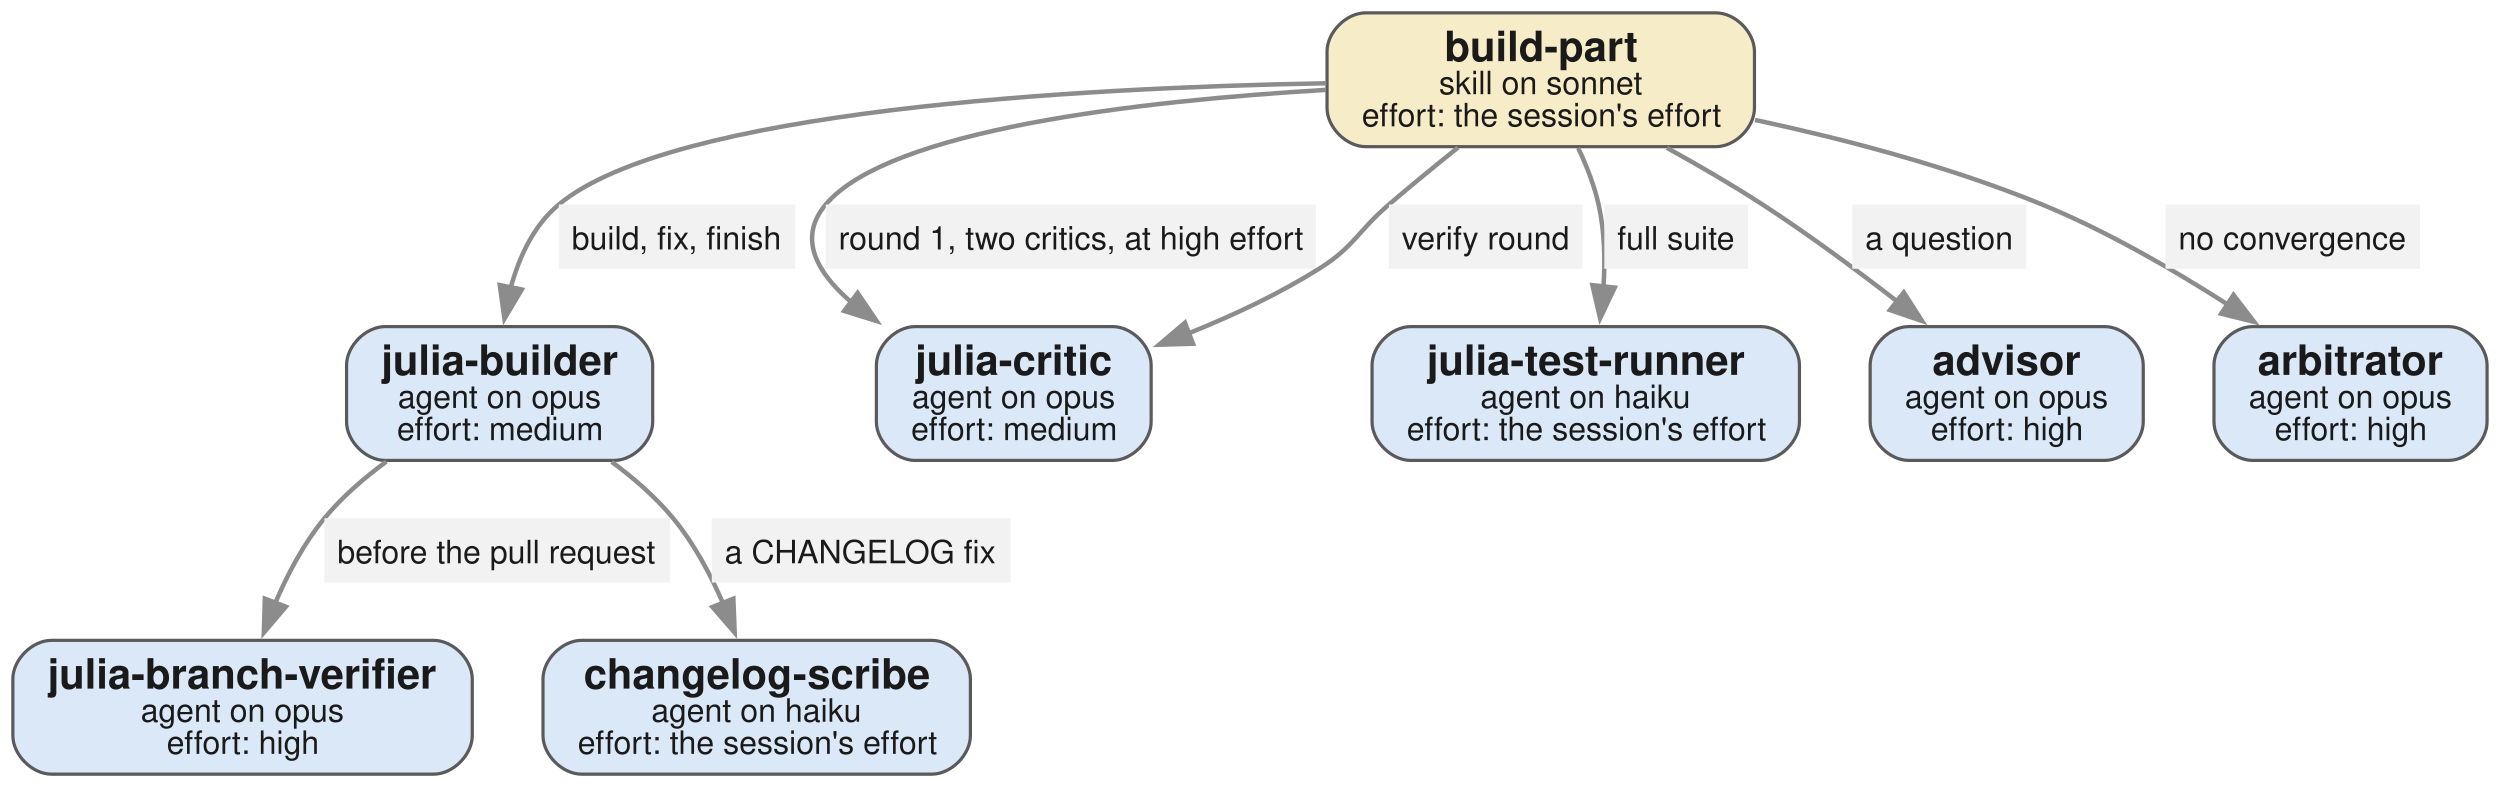
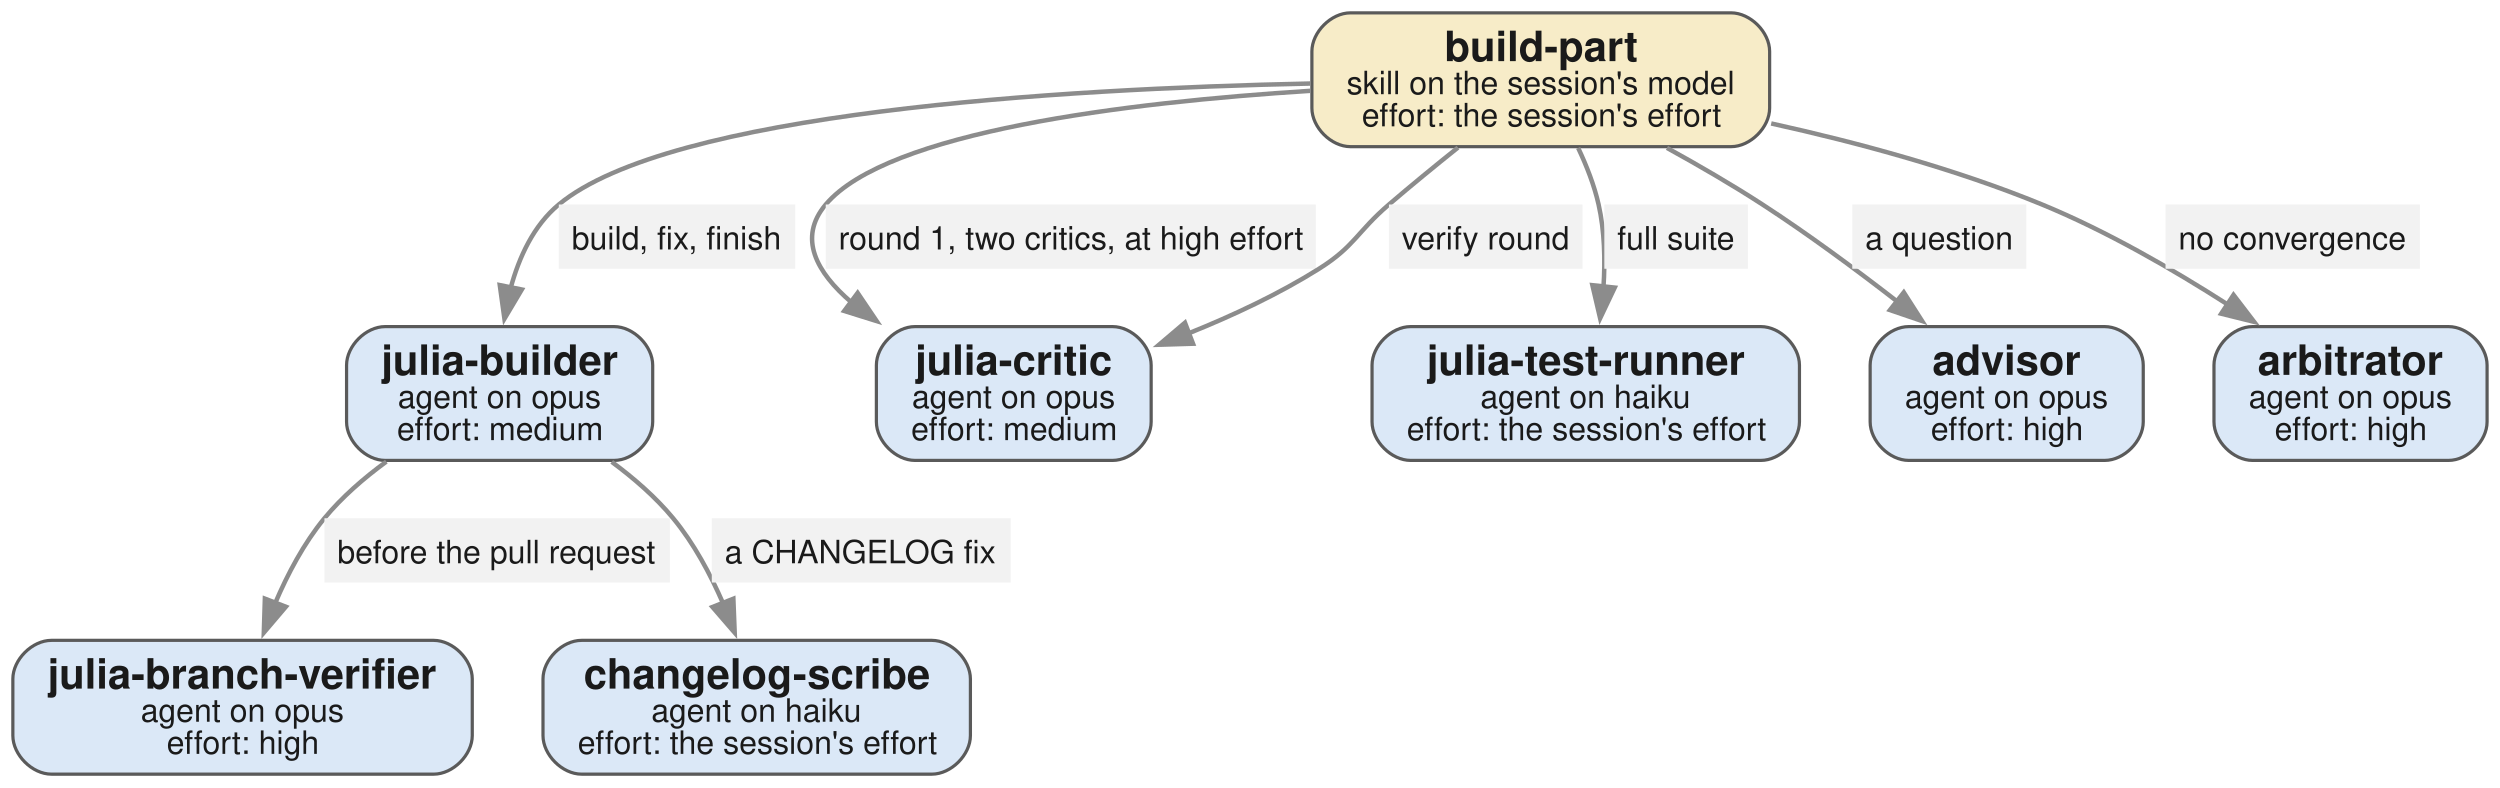
<svg xmlns="http://www.w3.org/2000/svg" width="778pt" height="245pt" viewBox="0.00 0.00 778.00 245.00">
  <g id="graph0" class="graph" transform="scale(1 1) rotate(0) translate(4 240.92)">
    <g id="node1" class="node">
-       <path fill="#f7ecc8" stroke="#5a5a5a" d="M529.99,-236.92C529.99,-236.92 420.98,-236.92 420.98,-236.92 414.98,-236.92 408.98,-230.92 408.98,-224.92 408.98,-224.92 408.98,-207.28 408.98,-207.28 408.98,-201.28 414.98,-195.28 420.98,-195.28 420.98,-195.28 529.99,-195.28 529.99,-195.28 535.99,-195.28 541.99,-201.28 541.99,-207.28 541.99,-207.28 541.99,-224.92 541.99,-224.92 541.99,-230.92 535.99,-236.92 529.99,-236.92" />
+       <path fill="#f7ecc8" stroke="#5a5a5a" d="M534.71,-236.92C534.71,-236.92 416.26,-236.92 416.26,-236.92 410.26,-236.92 404.26,-230.92 404.26,-224.92 404.26,-224.92 404.26,-207.28 404.26,-207.28 404.26,-201.28 410.26,-195.28 416.26,-195.28 416.26,-195.28 534.71,-195.28 534.71,-195.28 540.71,-195.28 546.71,-201.28 546.71,-207.28 546.71,-207.28 546.71,-224.92 546.71,-224.92 546.71,-230.92 540.71,-236.92 534.71,-236.92" />
      <text xml:space="preserve" text-anchor="start" x="445.52" y="-221.9" font-family="Helvetica,sans-Serif" font-weight="bold" font-size="13.00" fill="#1a1a1a">build-part</text>
-       <text xml:space="preserve" text-anchor="start" x="443.8" y="-211.6" font-family="Helvetica,sans-Serif" font-size="10.00" fill="#1a1a1a">skill on sonnet</text>
+       <text xml:space="preserve" text-anchor="start" x="415.06" y="-211.6" font-family="Helvetica,sans-Serif" font-size="10.00" fill="#1a1a1a">skill on the session's model</text>
      <text xml:space="preserve" text-anchor="start" x="419.78" y="-201.6" font-family="Helvetica,sans-Serif" font-size="10.00" fill="#1a1a1a">effort: the session's effort</text>
    </g>
    <g id="node2" class="node">
      <path fill="#dbe8f7" stroke="#5a5a5a" d="M187.12,-139.28C187.12,-139.28 115.85,-139.28 115.85,-139.28 109.85,-139.28 103.85,-133.28 103.85,-127.28 103.85,-127.28 103.85,-109.64 103.85,-109.64 103.85,-103.64 109.85,-97.64 115.85,-97.64 115.85,-97.64 187.12,-97.64 187.12,-97.64 193.12,-97.64 199.12,-103.64 199.12,-109.64 199.12,-109.64 199.12,-127.28 199.12,-127.28 199.12,-133.28 193.12,-139.28 187.12,-139.28" />
      <text xml:space="preserve" text-anchor="start" x="114.65" y="-124.26" font-family="Helvetica,sans-Serif" font-weight="bold" font-size="13.00" fill="#1a1a1a">julia-builder</text>
      <text xml:space="preserve" text-anchor="start" x="119.79" y="-113.96" font-family="Helvetica,sans-Serif" font-size="10.00" fill="#1a1a1a">agent on opus</text>
      <text xml:space="preserve" text-anchor="start" x="119.53" y="-103.96" font-family="Helvetica,sans-Serif" font-size="10.00" fill="#1a1a1a">effort: medium</text>
    </g>
    <g id="edge1" class="edge">
-       <path fill="none" stroke="#8c8c8c" stroke-width="1.4" d="M408.76,-215.02C329.96,-213.56 205.12,-206.52 169.9,-177.28 162.06,-170.77 157.52,-160.93 154.9,-151.21" />
+       <path fill="none" stroke="#8c8c8c" stroke-width="1.4" d="M403.88,-214.93C324.9,-213.26 204.4,-205.92 169.9,-177.28 162.06,-170.77 157.52,-160.93 154.9,-151.21" />
      <polygon fill="#8c8c8c" stroke="#8c8c8c" stroke-width="1.4" points="158.39,-150.82 152.98,-141.71 151.53,-152.2 158.39,-150.82" />
      <polygon fill="#f2f2f2" stroke="none" points="169.9,-157.28 169.9,-177.28 243.48,-177.28 243.48,-157.28 169.9,-157.28" />
      <text xml:space="preserve" text-anchor="start" x="173.9" y="-163.28" font-family="Helvetica,sans-Serif" font-size="10.00" fill="#1a1a1a">build, fix, finish</text>
    </g>
    <g id="node3" class="node">
      <path fill="#dbe8f7" stroke="#5a5a5a" d="M342.24,-139.28C342.24,-139.28 280.73,-139.28 280.73,-139.28 274.73,-139.28 268.73,-133.28 268.73,-127.28 268.73,-127.28 268.73,-109.64 268.73,-109.64 268.73,-103.64 274.73,-97.64 280.73,-97.64 280.73,-97.64 342.24,-97.64 342.24,-97.64 348.24,-97.64 354.24,-103.64 354.24,-109.64 354.24,-109.64 354.24,-127.28 354.24,-127.28 354.24,-133.28 348.24,-139.28 342.24,-139.28" />
      <text xml:space="preserve" text-anchor="start" x="280.78" y="-124.26" font-family="Helvetica,sans-Serif" font-weight="bold" font-size="13.00" fill="#1a1a1a">julia-critic</text>
      <text xml:space="preserve" text-anchor="start" x="279.79" y="-113.96" font-family="Helvetica,sans-Serif" font-size="10.00" fill="#1a1a1a">agent on opus</text>
      <text xml:space="preserve" text-anchor="start" x="279.53" y="-103.96" font-family="Helvetica,sans-Serif" font-size="10.00" fill="#1a1a1a">effort: medium</text>
    </g>
    <g id="edge2" class="edge">
-       <path fill="none" stroke="#8c8c8c" stroke-width="1.4" d="M408.62,-212.95C350.5,-209.51 272.63,-200.56 252.97,-177.28 244.18,-166.86 250.08,-156.17 260.94,-146.86" />
+       <path fill="none" stroke="#8c8c8c" stroke-width="1.4" d="M403.81,-212.66C346.29,-209.01 272.09,-199.92 252.97,-177.28 244.18,-166.86 250.08,-156.17 260.94,-146.86" />
      <polygon fill="#8c8c8c" stroke="#8c8c8c" stroke-width="1.4" points="262.9,-149.77 268.83,-140.99 258.72,-144.15 262.9,-149.77" />
      <polygon fill="#f2f2f2" stroke="none" points="252.97,-157.28 252.97,-177.28 405.48,-177.28 405.48,-157.28 252.97,-157.28" />
      <text xml:space="preserve" text-anchor="start" x="256.97" y="-163.28" font-family="Helvetica,sans-Serif" font-size="10.00" fill="#1a1a1a">round 1, two critics, at high effort</text>
    </g>
    <g id="edge3" class="edge">
      <path fill="none" stroke="#8c8c8c" stroke-width="1.4" d="M449.72,-195C442.68,-189.36 435.09,-183.16 428.24,-177.28 418.27,-168.73 417.6,-164.27 406.48,-157.28 394.04,-149.46 379.7,-142.74 366,-137.23" />
      <polygon fill="#8c8c8c" stroke="#8c8c8c" stroke-width="1.4" points="367.27,-133.96 356.68,-133.64 364.76,-140.5 367.27,-133.96" />
      <polygon fill="#f2f2f2" stroke="none" points="428.24,-157.28 428.24,-177.28 488.48,-177.28 488.48,-157.28 428.24,-157.28" />
      <text xml:space="preserve" text-anchor="start" x="432.24" y="-163.28" font-family="Helvetica,sans-Serif" font-size="10.00" fill="#1a1a1a">verify round</text>
    </g>
    <g id="node4" class="node">
      <path fill="#dbe8f7" stroke="#5a5a5a" d="M543.99,-139.28C543.99,-139.28 434.98,-139.28 434.98,-139.28 428.98,-139.28 422.98,-133.28 422.98,-127.28 422.98,-127.28 422.98,-109.64 422.98,-109.64 422.98,-103.64 428.98,-97.64 434.98,-97.64 434.98,-97.64 543.99,-97.64 543.99,-97.64 549.99,-97.64 555.99,-103.64 555.99,-109.64 555.99,-109.64 555.99,-127.28 555.99,-127.28 555.99,-133.28 549.99,-139.28 543.99,-139.28" />
      <text xml:space="preserve" text-anchor="start" x="440.01" y="-124.26" font-family="Helvetica,sans-Serif" font-weight="bold" font-size="13.00" fill="#1a1a1a">julia-test-runner</text>
      <text xml:space="preserve" text-anchor="start" x="456.68" y="-113.96" font-family="Helvetica,sans-Serif" font-size="10.00" fill="#1a1a1a">agent on haiku</text>
      <text xml:space="preserve" text-anchor="start" x="433.78" y="-103.96" font-family="Helvetica,sans-Serif" font-size="10.00" fill="#1a1a1a">effort: the session's effort</text>
    </g>
    <g id="edge4" class="edge">
      <path fill="none" stroke="#8c8c8c" stroke-width="1.4" d="M487.12,-194.89C489.74,-189.36 492.14,-183.24 493.48,-177.28 495.35,-169.04 495.55,-159.98 495,-151.53" />
      <polygon fill="#8c8c8c" stroke="#8c8c8c" stroke-width="1.4" points="498.5,-151.42 493.96,-141.86 491.55,-152.17 498.5,-151.42" />
      <polygon fill="#f2f2f2" stroke="none" points="495.27,-157.28 495.27,-177.28 539.95,-177.28 539.95,-157.28 495.27,-157.28" />
      <text xml:space="preserve" text-anchor="start" x="499.27" y="-163.28" font-family="Helvetica,sans-Serif" font-size="10.00" fill="#1a1a1a">full suite</text>
    </g>
    <g id="node5" class="node">
      <path fill="#dbe8f7" stroke="#5a5a5a" d="M650.98,-139.28C650.98,-139.28 589.99,-139.28 589.99,-139.28 583.99,-139.28 577.99,-133.28 577.99,-127.28 577.99,-127.28 577.99,-109.64 577.99,-109.64 577.99,-103.64 583.99,-97.64 589.99,-97.64 589.99,-97.64 650.98,-97.64 650.98,-97.64 656.98,-97.64 662.98,-103.64 662.98,-109.64 662.98,-109.64 662.98,-127.28 662.98,-127.28 662.98,-133.28 656.98,-139.28 650.98,-139.28" />
      <text xml:space="preserve" text-anchor="start" x="597.36" y="-124.26" font-family="Helvetica,sans-Serif" font-weight="bold" font-size="13.00" fill="#1a1a1a">advisor</text>
      <text xml:space="preserve" text-anchor="start" x="588.79" y="-113.96" font-family="Helvetica,sans-Serif" font-size="10.00" fill="#1a1a1a">agent on opus</text>
      <text xml:space="preserve" text-anchor="start" x="596.86" y="-103.96" font-family="Helvetica,sans-Serif" font-size="10.00" fill="#1a1a1a">effort: high</text>
    </g>
    <g id="edge5" class="edge">
      <path fill="none" stroke="#8c8c8c" stroke-width="1.4" d="M514.76,-194.89C524.63,-189.45 535.09,-183.38 544.48,-177.28 558.67,-168.07 573.61,-157.02 586.46,-147.06" />
      <polygon fill="#8c8c8c" stroke="#8c8c8c" stroke-width="1.4" points="588.46,-149.94 594.17,-141.01 584.14,-144.43 588.46,-149.94" />
      <polygon fill="#f2f2f2" stroke="none" points="572.43,-157.28 572.43,-177.28 626.58,-177.28 626.58,-157.28 572.43,-157.28" />
      <text xml:space="preserve" text-anchor="start" x="576.43" y="-163.28" font-family="Helvetica,sans-Serif" font-size="10.00" fill="#1a1a1a">a question</text>
    </g>
    <g id="node6" class="node">
      <path fill="#dbe8f7" stroke="#5a5a5a" d="M757.98,-139.28C757.98,-139.28 696.99,-139.28 696.99,-139.28 690.99,-139.28 684.99,-133.28 684.99,-127.28 684.99,-127.28 684.99,-109.64 684.99,-109.64 684.99,-103.64 690.99,-97.64 696.99,-97.64 696.99,-97.64 757.98,-97.64 757.98,-97.64 763.98,-97.64 769.98,-103.64 769.98,-109.64 769.98,-109.64 769.98,-127.28 769.98,-127.28 769.98,-133.28 763.98,-139.28 757.98,-139.28" />
      <text xml:space="preserve" text-anchor="start" x="698.59" y="-124.26" font-family="Helvetica,sans-Serif" font-weight="bold" font-size="13.00" fill="#1a1a1a">arbitrator</text>
      <text xml:space="preserve" text-anchor="start" x="695.79" y="-113.96" font-family="Helvetica,sans-Serif" font-size="10.00" fill="#1a1a1a">agent on opus</text>
      <text xml:space="preserve" text-anchor="start" x="703.86" y="-103.96" font-family="Helvetica,sans-Serif" font-size="10.00" fill="#1a1a1a">effort: high</text>
    </g>
    <g id="edge6" class="edge">
-       <path fill="none" stroke="#8c8c8c" stroke-width="1.4" d="M542.16,-203.6C570.34,-197.56 603.13,-188.93 631.48,-177.28 651.45,-169.07 672.15,-157.12 689.19,-146.2" />
+       <path fill="none" stroke="#8c8c8c" stroke-width="1.4" d="M547.2,-202.5C574.2,-196.53 604.81,-188.25 631.48,-177.28 651.45,-169.07 672.15,-157.12 689.19,-146.2" />
      <polygon fill="#8c8c8c" stroke="#8c8c8c" stroke-width="1.4" points="691.07,-149.16 697.51,-140.75 687.23,-143.3 691.07,-149.16" />
      <polygon fill="#f2f2f2" stroke="none" points="669.91,-157.28 669.91,-177.28 749.07,-177.28 749.07,-157.28 669.91,-157.28" />
      <text xml:space="preserve" text-anchor="start" x="673.91" y="-163.28" font-family="Helvetica,sans-Serif" font-size="10.00" fill="#1a1a1a">no convergence</text>
    </g>
    <g id="node7" class="node">
      <path fill="#dbe8f7" stroke="#5a5a5a" d="M130.97,-41.64C130.97,-41.64 12,-41.64 12,-41.64 6,-41.64 0,-35.64 0,-29.64 0,-29.64 0,-12 0,-12 0,-6 6,0 12,0 12,0 130.97,0 130.97,0 136.97,0 142.97,-6 142.97,-12 142.97,-12 142.97,-29.64 142.97,-29.64 142.97,-35.64 136.97,-41.64 130.97,-41.64" />
      <text xml:space="preserve" text-anchor="start" x="10.8" y="-26.62" font-family="Helvetica,sans-Serif" font-weight="bold" font-size="13.00" fill="#1a1a1a">julia-branch-verifier</text>
      <text xml:space="preserve" text-anchor="start" x="39.79" y="-16.32" font-family="Helvetica,sans-Serif" font-size="10.00" fill="#1a1a1a">agent on opus</text>
      <text xml:space="preserve" text-anchor="start" x="47.86" y="-6.32" font-family="Helvetica,sans-Serif" font-size="10.00" fill="#1a1a1a">effort: high</text>
    </g>
    <g id="edge7" class="edge">
      <path fill="none" stroke="#8c8c8c" stroke-width="1.4" d="M116.23,-97.26C109.24,-92.15 102.4,-86.22 96.97,-79.64 90.59,-71.9 85.52,-62.32 81.63,-53.2" />
      <polygon fill="#8c8c8c" stroke="#8c8c8c" stroke-width="1.4" points="84.96,-52.1 78.1,-44.03 78.43,-54.62 84.96,-52.1" />
      <polygon fill="#f2f2f2" stroke="none" points="96.97,-59.64 96.97,-79.64 204.48,-79.64 204.48,-59.64 96.97,-59.64" />
      <text xml:space="preserve" text-anchor="start" x="100.97" y="-65.64" font-family="Helvetica,sans-Serif" font-size="10.00" fill="#1a1a1a">before the pull request</text>
    </g>
    <g id="node8" class="node">
      <path fill="#dbe8f7" stroke="#5a5a5a" d="M285.99,-41.64C285.99,-41.64 176.98,-41.64 176.98,-41.64 170.98,-41.64 164.98,-35.64 164.98,-29.64 164.98,-29.64 164.98,-12 164.98,-12 164.98,-6 170.98,0 176.98,0 176.98,0 285.99,0 285.99,0 291.99,0 297.99,-6 297.99,-12 297.99,-12 297.99,-29.64 297.99,-29.64 297.99,-35.64 291.99,-41.64 285.99,-41.64" />
      <text xml:space="preserve" text-anchor="start" x="177.66" y="-26.62" font-family="Helvetica,sans-Serif" font-weight="bold" font-size="13.00" fill="#1a1a1a">changelog-scribe</text>
      <text xml:space="preserve" text-anchor="start" x="198.68" y="-16.32" font-family="Helvetica,sans-Serif" font-size="10.00" fill="#1a1a1a">agent on haiku</text>
      <text xml:space="preserve" text-anchor="start" x="175.78" y="-6.32" font-family="Helvetica,sans-Serif" font-size="10.00" fill="#1a1a1a">effort: the session's effort</text>
    </g>
    <g id="edge8" class="edge">
      <path fill="none" stroke="#8c8c8c" stroke-width="1.4" d="M186.37,-97.19C193.29,-92.08 200.08,-86.17 205.48,-79.64 211.9,-71.89 217.04,-62.3 221.01,-53.18" />
      <polygon fill="#8c8c8c" stroke="#8c8c8c" stroke-width="1.4" points="224.22,-54.6 224.64,-44.01 217.71,-52.02 224.22,-54.6" />
      <polygon fill="#f2f2f2" stroke="none" points="217.51,-59.64 217.51,-79.64 310.53,-79.64 310.53,-59.64 217.51,-59.64" />
      <text xml:space="preserve" text-anchor="start" x="221.51" y="-65.64" font-family="Helvetica,sans-Serif" font-size="10.00" fill="#1a1a1a">a CHANGELOG fix</text>
    </g>
  </g>
</svg>
